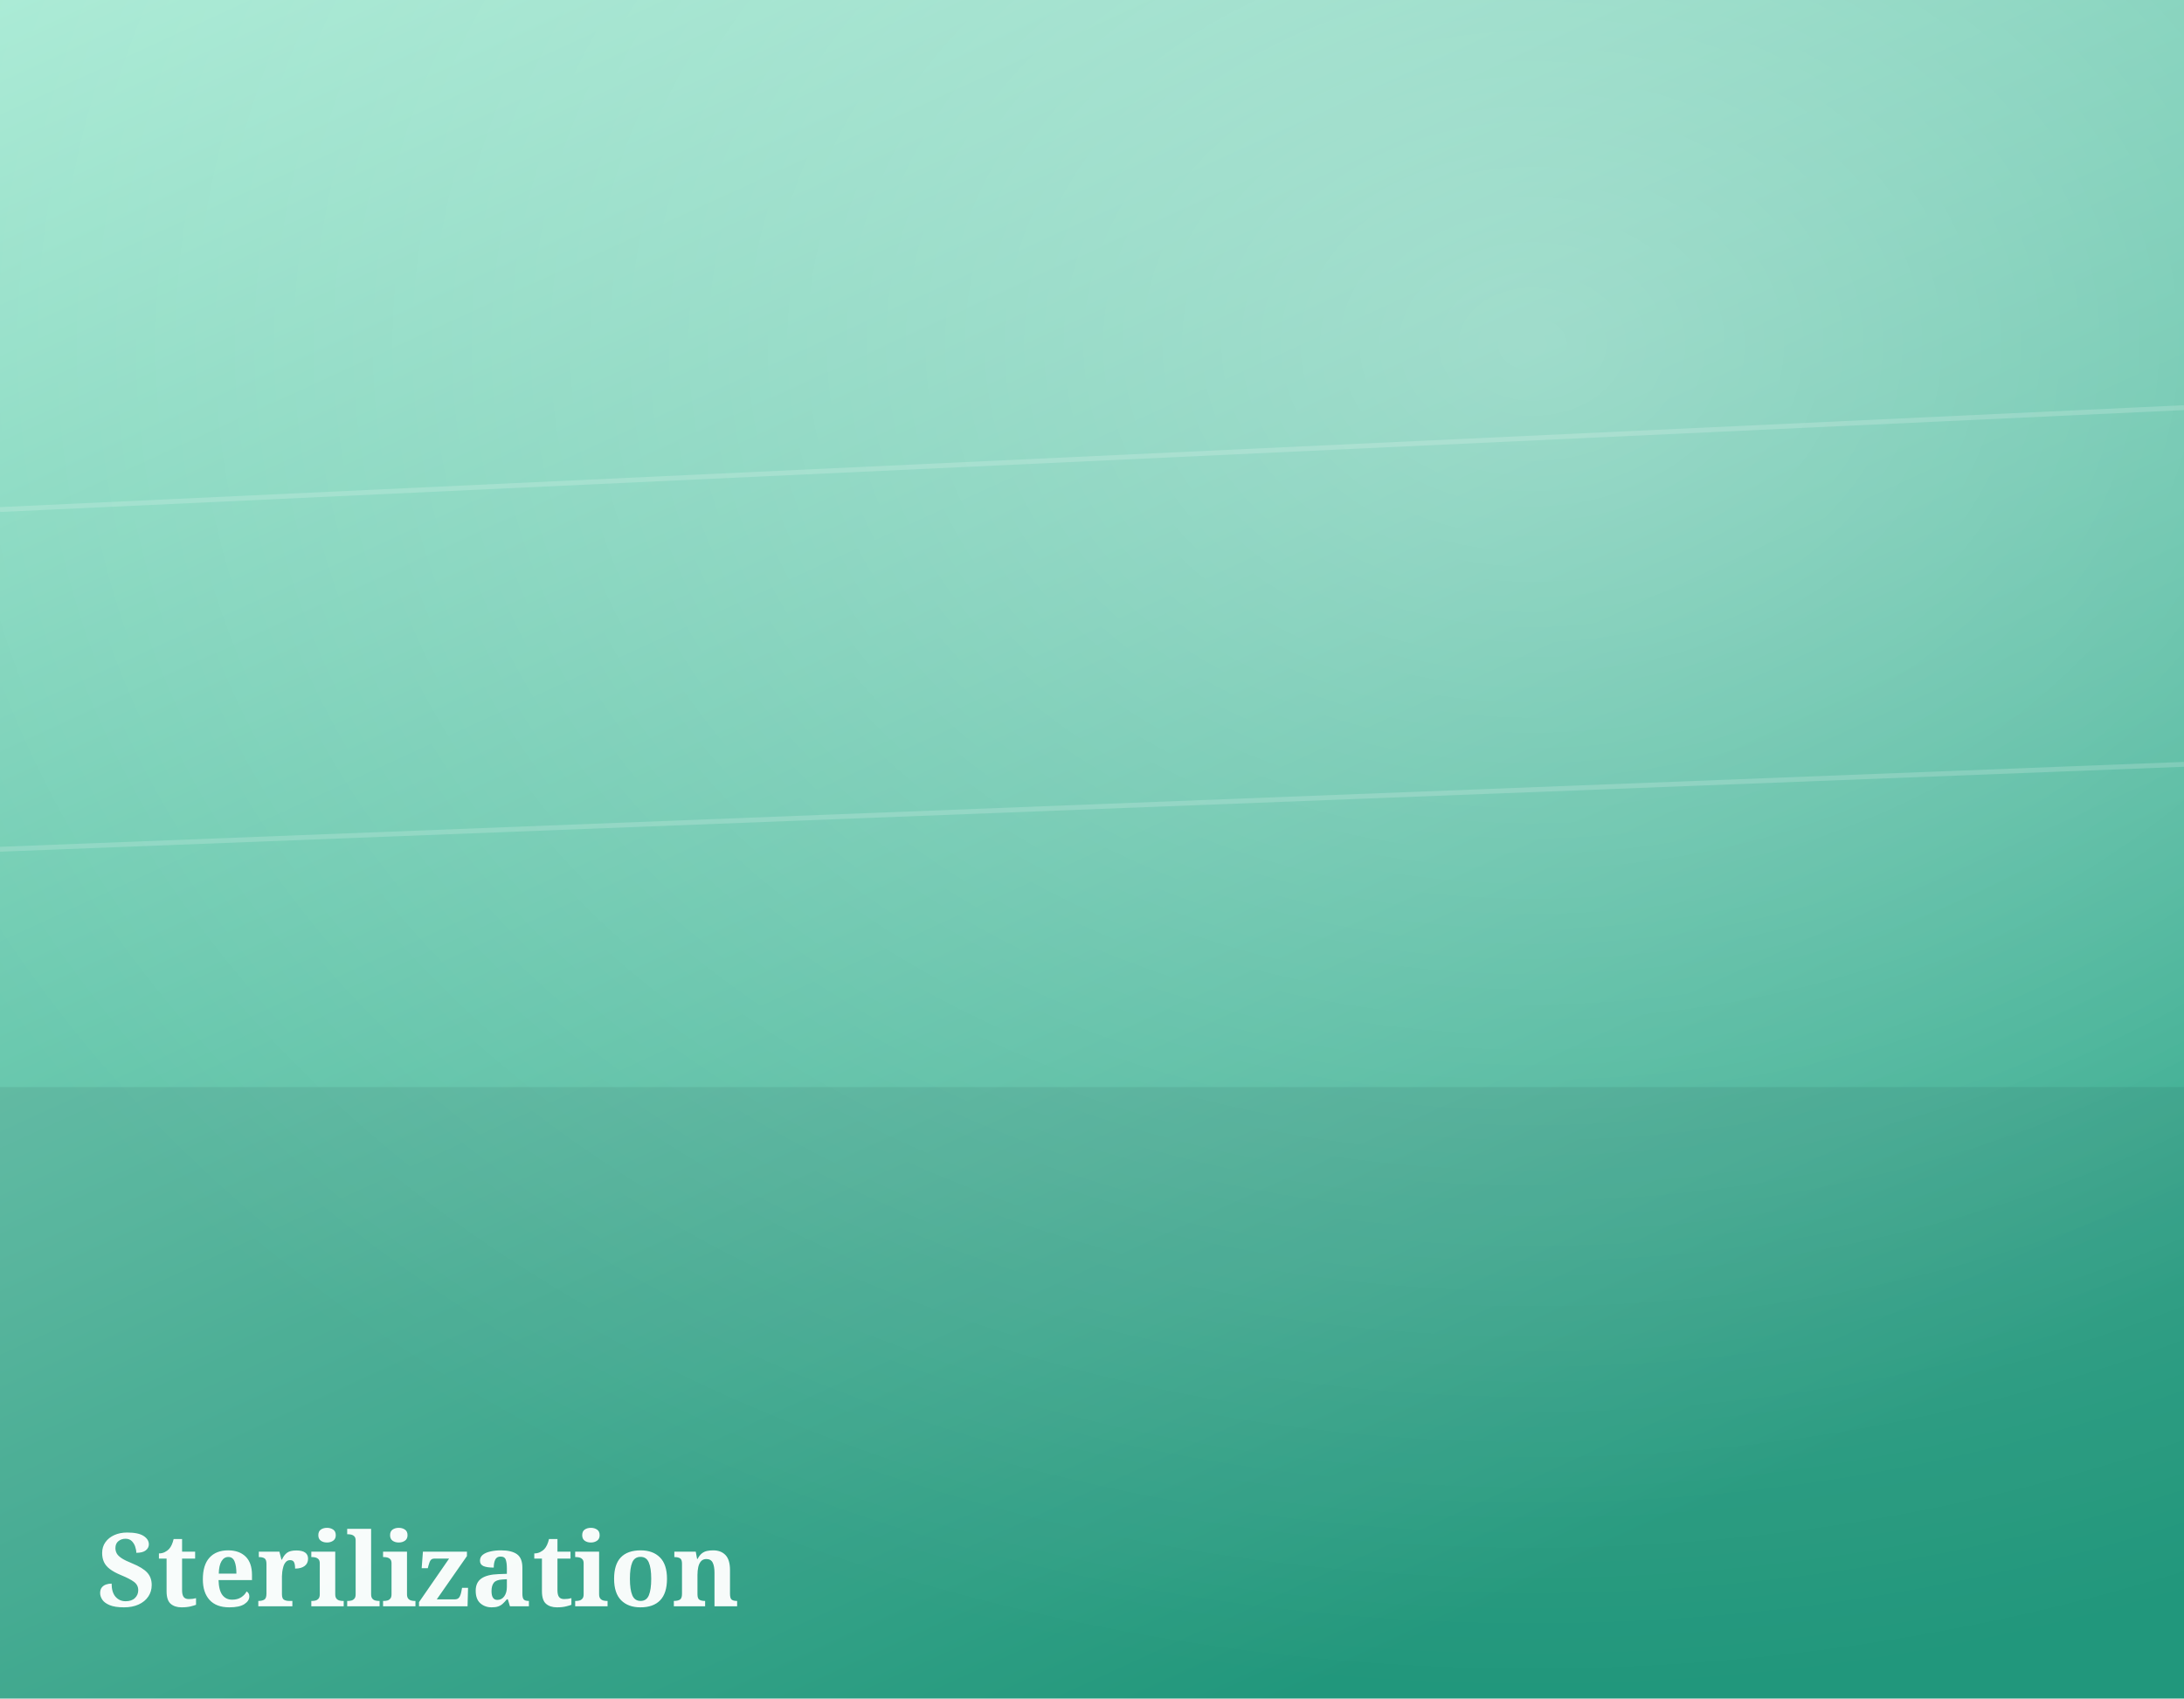
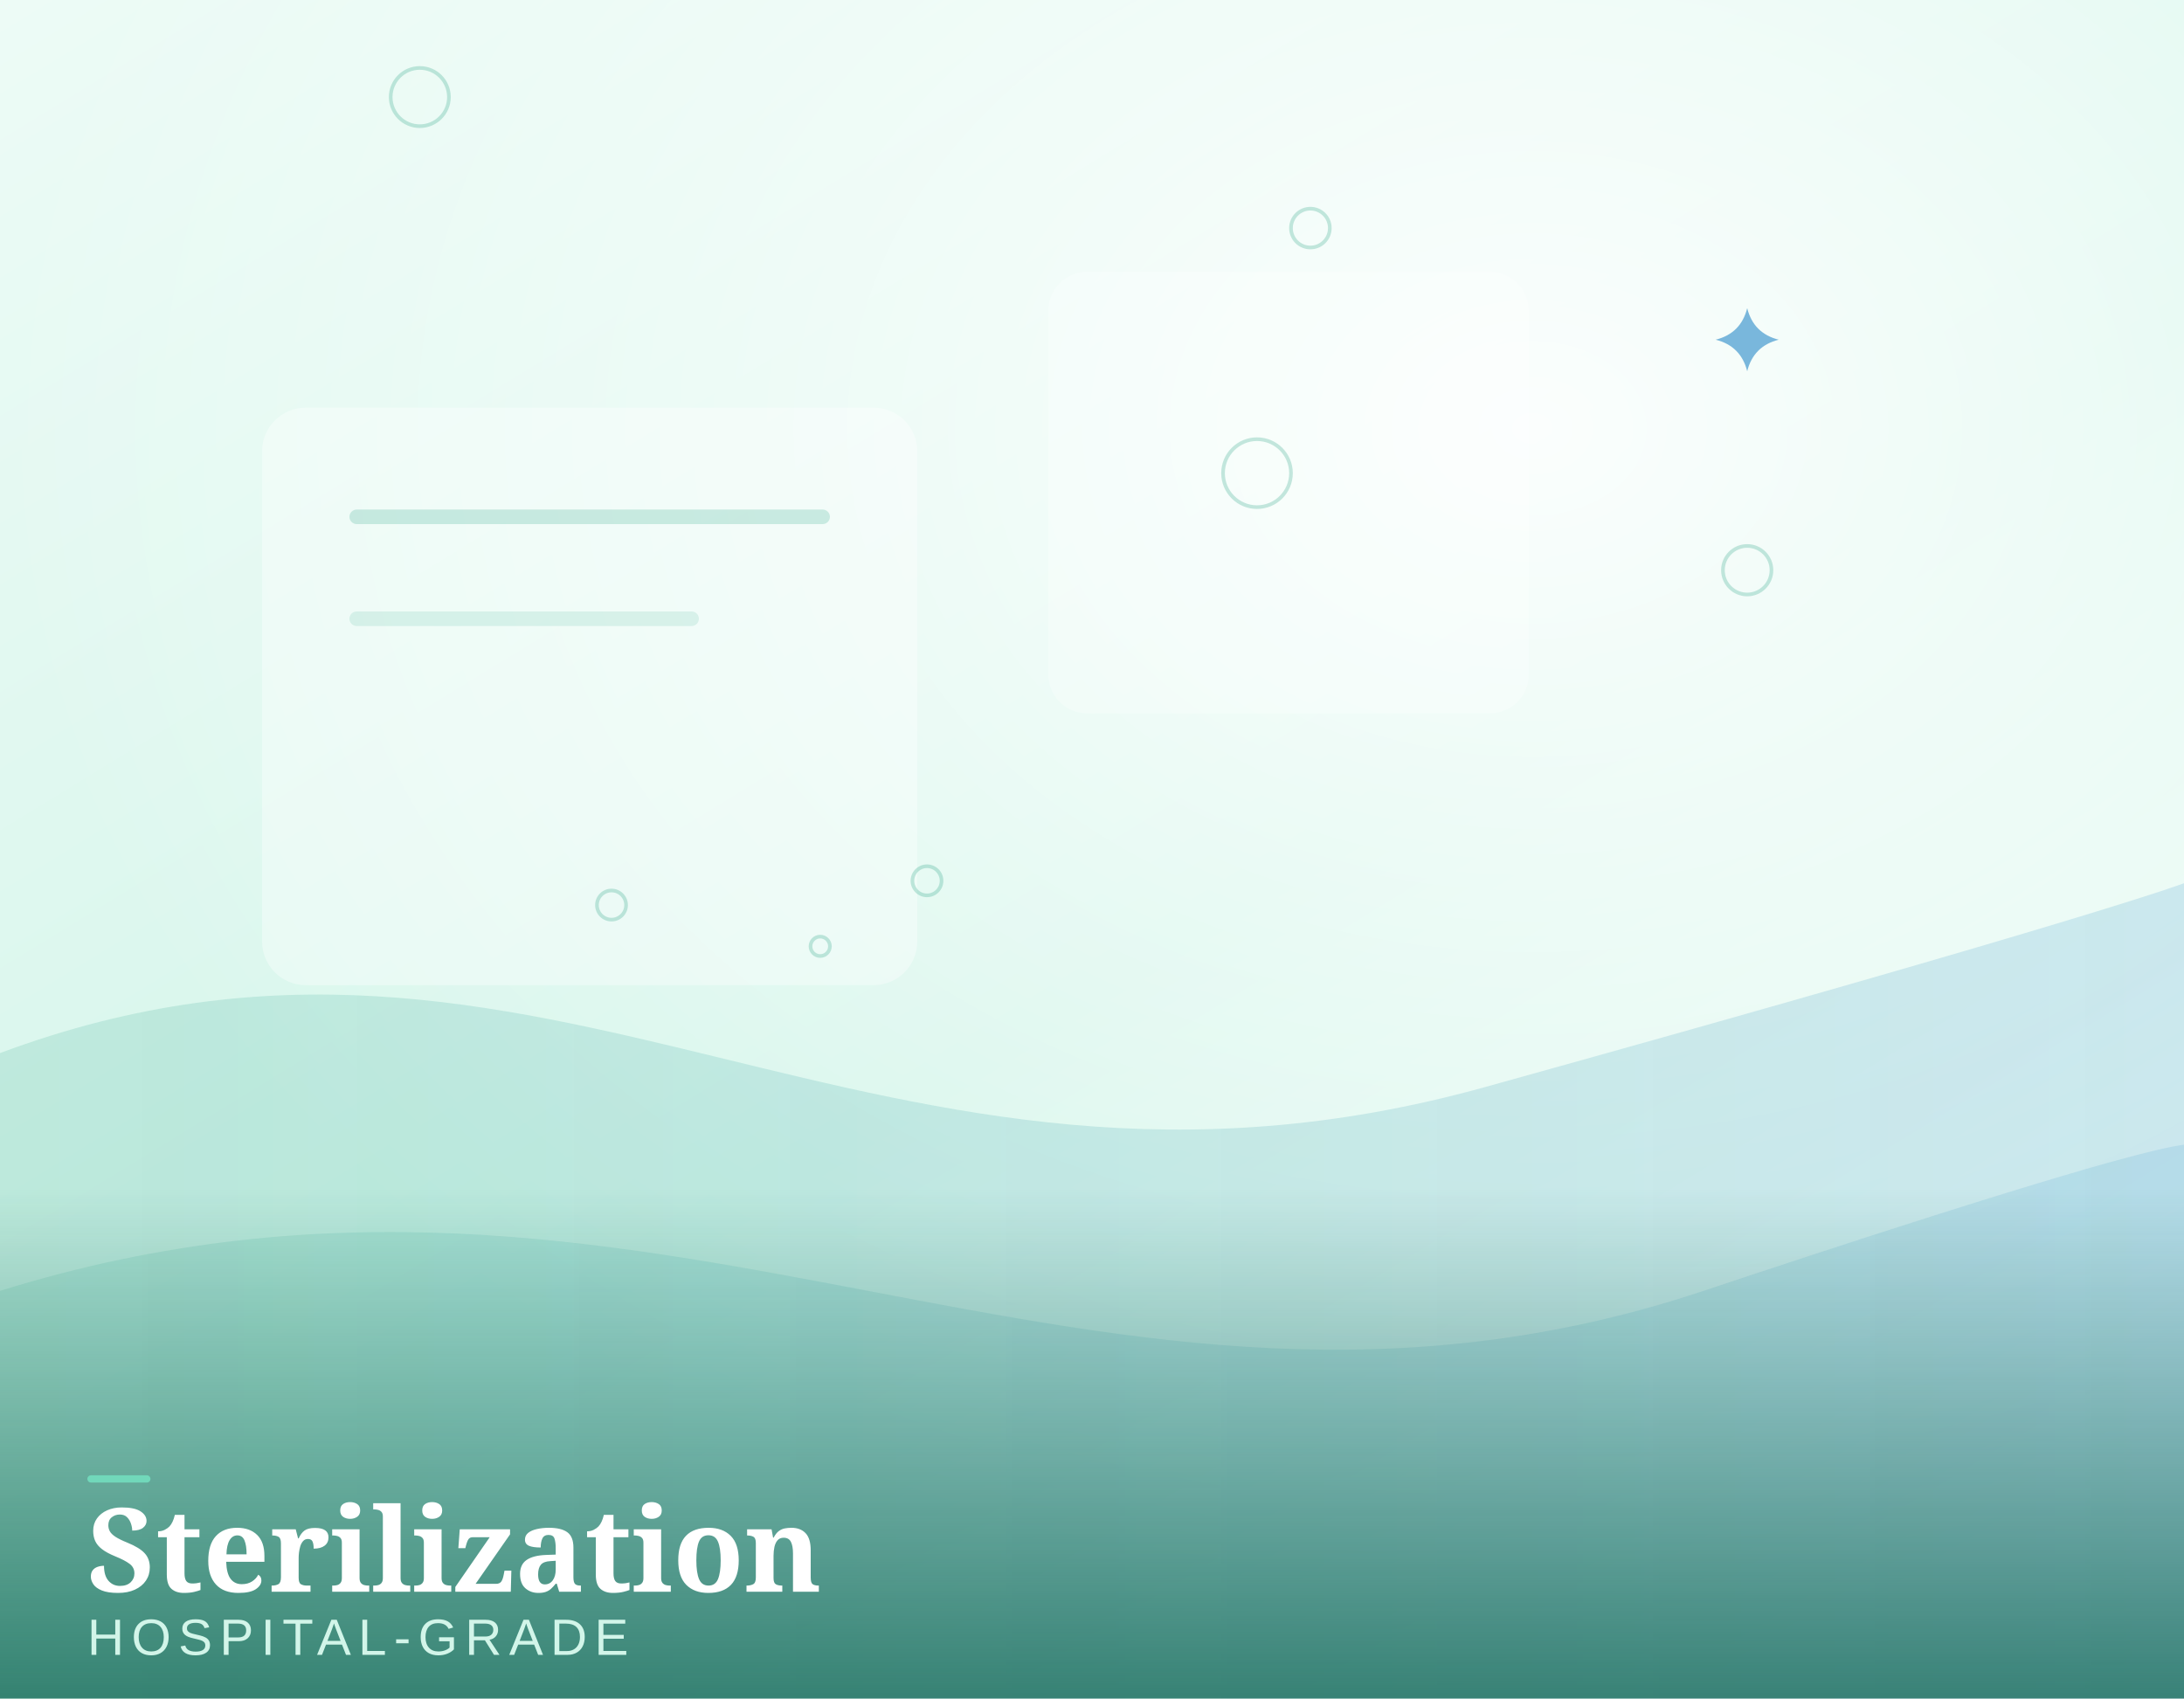
<svg xmlns="http://www.w3.org/2000/svg" width="900" height="700" viewBox="0 0 900 700" role="img" aria-label="Sterilization">
  <defs>
-     <linearGradient id="bg" x1="0" y1="0" x2="0.6" y2="1">
-       <stop offset="0" stop-color="#a8ead4" />
-       <stop offset="1" stop-color="#23a283" />
+     <linearGradient id="bg95" x1="0" y1="0" x2="0.8" y2="1">
+       <stop offset="0" stop-color="#edfbf6" />
+       <stop offset="0.6" stop-color="#d2f5e9" />
+       <stop offset="1" stop-color="#edfbf6" />
    </linearGradient>
-     <radialGradient id="glow" cx="0.7" cy="0.2" r="0.8">
-       <stop offset="0" stop-color="#fff" stop-opacity="0.35" />
-       <stop offset="1" stop-color="#fff" stop-opacity="0" />
+     <radialGradient id="glow95" cx="0.7" cy="0.25" r="0.7">
+       <stop offset="0" stop-color="#ffffff" stop-opacity="0.9" />
+       <stop offset="1" stop-color="#ffffff" stop-opacity="0" />
    </radialGradient>
+     <linearGradient id="wave95" x1="0" y1="0" x2="1" y2="0">
+       <stop offset="0" stop-color="#23a283" stop-opacity="0.16" />
+       <stop offset="1" stop-color="#459ace" stop-opacity="0.2" />
+     </linearGradient>
+     <linearGradient id="fade95" x1="0" y1="0" x2="0" y2="1">
+       <stop offset="0" stop-color="#156857" stop-opacity="0" />
+       <stop offset="1" stop-color="#156857" stop-opacity="0.78" />
+     </linearGradient>
  </defs>
-   <rect width="900" height="700" fill="url(#bg)" />
-   <rect width="900" height="700" fill="url(#glow)" />
-   <g fill="#0f1f2b" opacity="0.08">
-     <rect x="0" y="448" width="900" height="252" />
+   <rect width="900" height="700" fill="url(#bg95)" />
+   <rect width="900" height="700" fill="url(#glow95)" />
+   <g>
+     <path d="M0 434 C 225 350, 360 518, 612 448 S 900 364, 900 364 V700 H0 Z" fill="url(#wave95)" />
+     <path d="M0 532 C 270 448, 450 616, 702 532 S 900 476, 900 476 V700 H0 Z" fill="url(#wave95)" opacity="0.8" />
  </g>
-   <g stroke="#fff" stroke-opacity="0.18" stroke-width="2">
-     <line x1="0" y1="210" x2="900" y2="168" />
-     <line x1="0" y1="350" x2="900" y2="315" />
+   <g opacity="0.5">
+     <rect x="108" y="168" width="270" height="238" rx="18" fill="#ffffff" opacity="0.7" />
+     <rect x="432" y="112" width="198" height="182" rx="16" fill="#ffffff" opacity="0.5" />
+     <rect x="144" y="210" width="198" height="6" rx="3" fill="#23a283" opacity="0.4" />
+     <rect x="144" y="252" width="144" height="6" rx="3" fill="#23a283" opacity="0.25" />
  </g>
-   <text x="40" y="662" font-family="Georgia, serif" font-size="42" font-weight="600" fill="#fff" opacity="0.96">Sterilization</text>
+   <circle cx="252" cy="373" r="6" fill="none" stroke="#23a283" stroke-opacity="0.25" stroke-width="1.5" />
+   <circle cx="720" cy="235" r="10" fill="none" stroke="#23a283" stroke-opacity="0.25" stroke-width="1.5" />
+   <circle cx="540" cy="94" r="8" fill="none" stroke="#23a283" stroke-opacity="0.25" stroke-width="1.5" />
+   <circle cx="338" cy="390" r="4" fill="none" stroke="#23a283" stroke-opacity="0.25" stroke-width="1.5" />
+   <circle cx="382" cy="363" r="6" fill="none" stroke="#23a283" stroke-opacity="0.25" stroke-width="1.5" />
+   <circle cx="173" cy="40" r="12" fill="none" stroke="#23a283" stroke-opacity="0.25" stroke-width="1.5" />
+   <circle cx="518" cy="195" r="14" fill="none" stroke="#23a283" stroke-opacity="0.25" stroke-width="1.5" />
+   <path d="M720 127 q 2.6 10.4 13 13 q -10.4 2.6 -13 13 q -2.6 -10.4 -13 -13 q 10.4 -2.6 13 -13 Z" fill="#459ace" opacity="0.7" />
+   <g>
+     <rect x="0" y="490" width="900" height="210" fill="url(#fade95)" />
+     <rect x="36" y="608" width="26" height="3" rx="1.5" fill="#71d8ba" />
+     <text x="36" y="656" font-family="Georgia, serif" font-size="48" font-weight="600" fill="#ffffff">Sterilization</text>
+     <text x="36" y="682" font-family="Arial, sans-serif" font-size="21" letter-spacing="3" fill="#d2f5e9">HOSPITAL-GRADE</text>
+   </g>
</svg>
